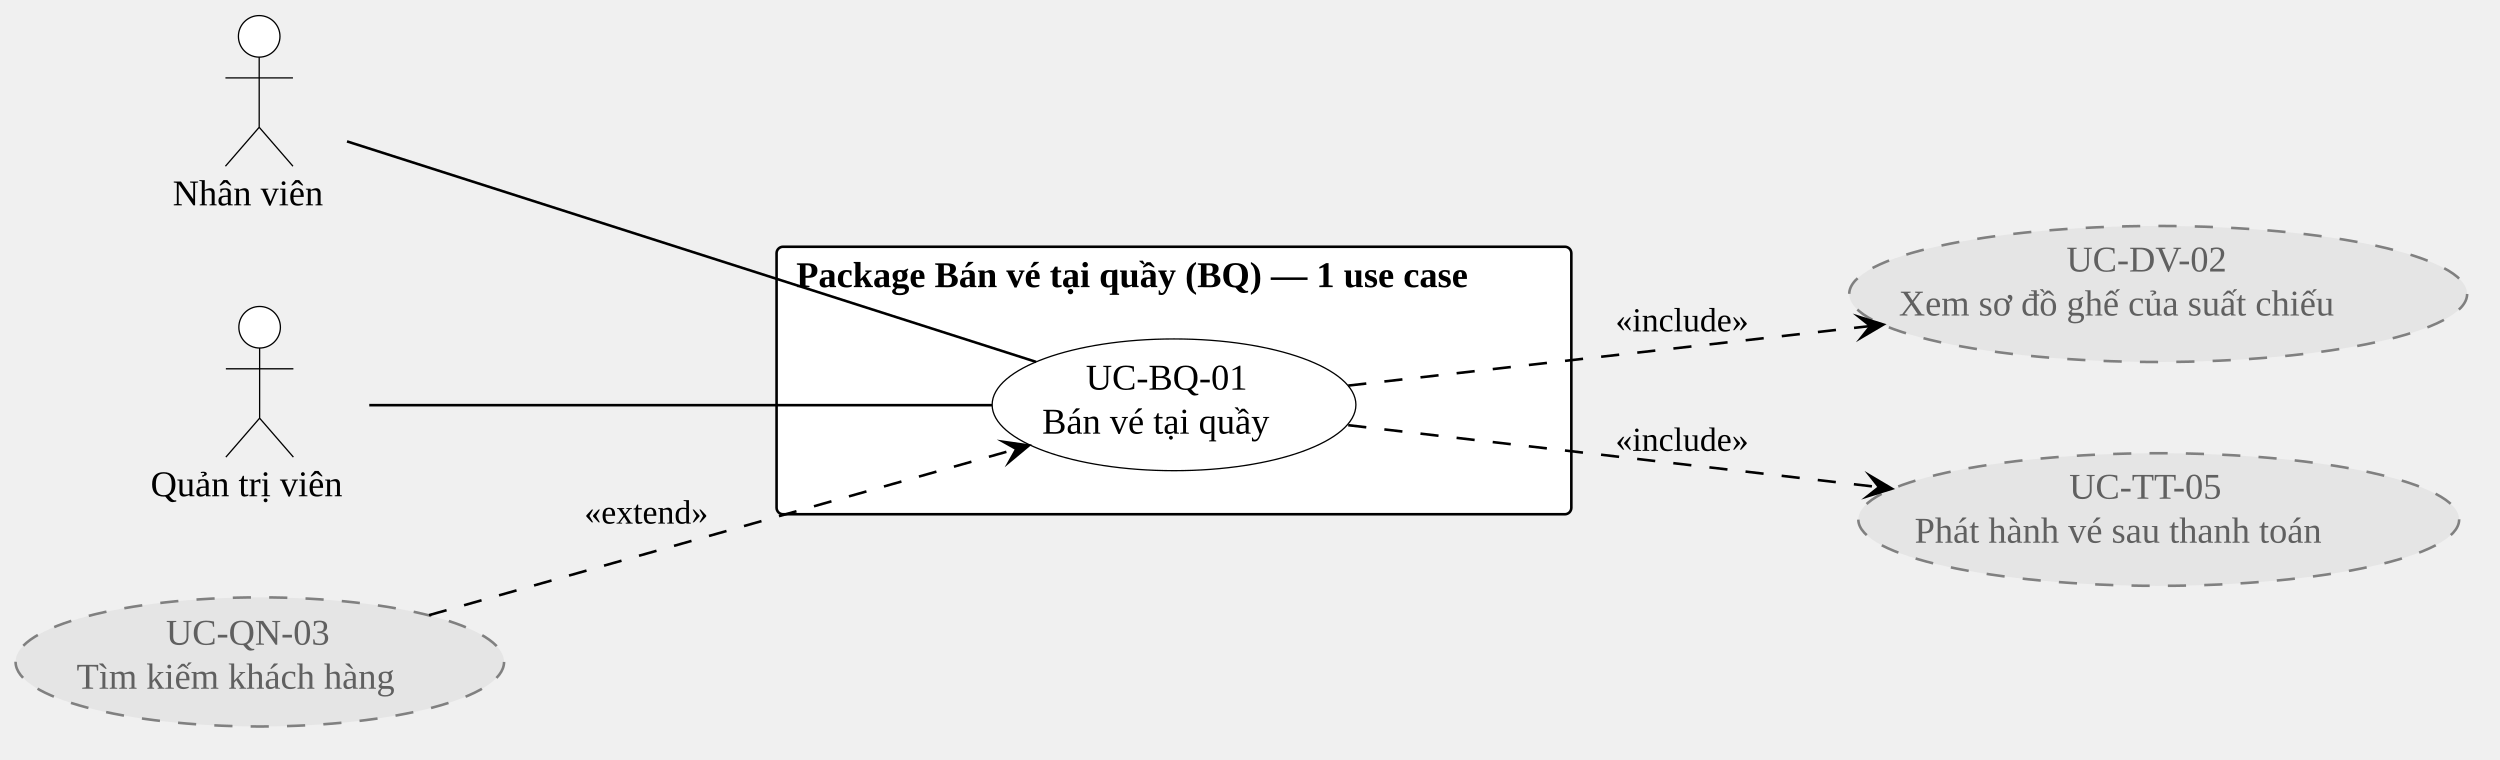
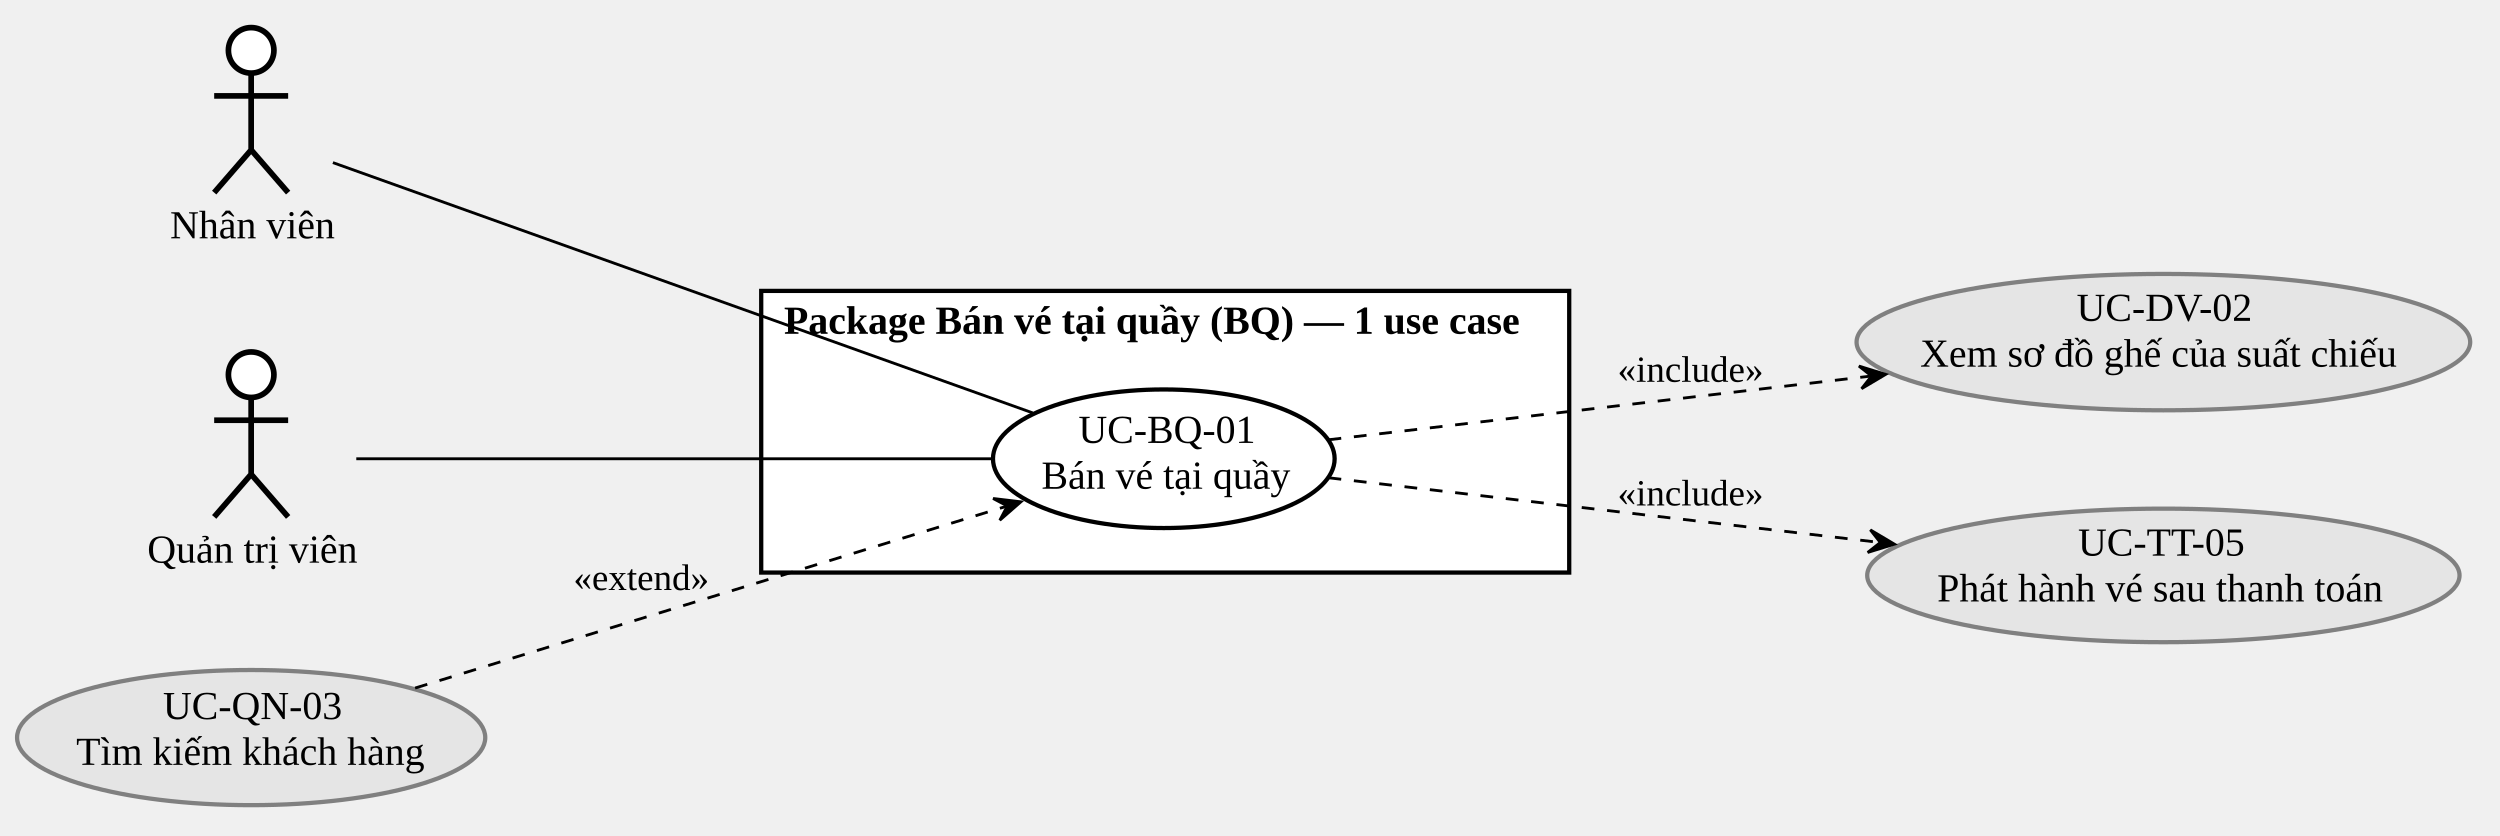
- <svg xmlns="http://www.w3.org/2000/svg" version="1.1" data-diagram-type="DESCRIPTION" style="width:1504px;height:457px;background:#FFFFFF;" width="1504.688px" height="457.813px" viewBox="0 0 1504 457" zoomAndPan="magnify" preserveAspectRatio="none" contentStyleType="text/css">
+ <svg xmlns="http://www.w3.org/2000/svg" contentScriptType="application/ecmascript" contentStyleType="text/css" height="459.375px" preserveAspectRatio="none" style="width:1373px;height:459px;" version="1.1" viewBox="0 0 1373 459" width="1373.438px" zoomAndPan="magnify">
  <defs />
-   <g font-family="sans-serif" lengthAdjust="spacing">
-     <g class="cluster" data-qualified-name="PK" id="ent0003" data-source-line="16">
-       <rect x="467.188" y="148.438" width="478.125" height="160.938" fill="#FFF" style="stroke:#000;stroke-width:1.563;" rx="3.906" ry="3.906" />
-       <text x="479.008" y="172.754" fill="#000" font-size="21.875" textLength="454.483" font-weight="700" font-family="'Times New Roman'">Package Bán vé tại quầy (BQ) — 1 use case</text>
-     </g>
-     <g class="entity" data-qualified-name="PK.UC_BQ_01" id="ent0004" data-source-line="17">
-       <ellipse cx="706.294" cy="243.535" rx="109.419" ry="39.629" fill="#FFF" style="stroke:#000;stroke-width:0.781;" />
-       <text x="653.235" y="234.409" fill="#000" font-size="21.875" textLength="106.117" font-family="'Times New Roman'">UC-BQ-01</text>
-       <text x="626.96" y="260.877" fill="#000" font-size="21.875" textLength="158.669" font-family="'Times New Roman'">Bán vé tại quầy</text>
-     </g>
-     <g class="entity" data-qualified-name="A_NV" id="ent0001" data-source-line="14">
-       <ellipse cx="155.929" cy="21.875" rx="12.5" ry="12.5" fill="#FFF" style="stroke:#000;stroke-width:0.781;" />
-       <path d="M155.929,34.375 L155.929,76.563 M135.616,46.875 L176.241,46.875 M155.929,76.563 L135.616,100 M155.929,76.563 L176.241,100" style="stroke:#000;stroke-width:0.781;" fill="none" />
-       <text x="103.906" y="123.535" fill="#000" font-size="21.875" textLength="104.045" font-family="'Times New Roman'">Nhân viên</text>
-     </g>
-     <g class="entity" data-qualified-name="A_QTV" id="ent0002" data-source-line="15">
-       <ellipse cx="156.191" cy="196.875" rx="12.5" ry="12.5" fill="#FFF" style="stroke:#000;stroke-width:0.781;" />
-       <path d="M156.191,209.375 L156.191,251.563 M135.879,221.875 L176.504,221.875 M156.191,251.563 L135.879,275 M156.191,251.563 L176.504,275" style="stroke:#000;stroke-width:0.781;" fill="none" />
-       <text x="90.625" y="298.535" fill="#000" font-size="21.875" textLength="131.133" font-family="'Times New Roman'">Quản trị viên</text>
-     </g>
-     <g class="entity" data-qualified-name="UC_DV_02" id="ent0005" data-source-line="19">
-       <ellipse cx="1298.363" cy="176.86" rx="185.863" ry="40.923" fill="#E5E5E5" style="stroke:#808080;stroke-width:1.563;stroke-dasharray:10.938,10.938;" />
-       <text x="1243.162" y="163.347" fill="#606060" font-size="21.875" textLength="110.4" font-family="'Times New Roman'">UC-DV-02</text>
-       <text x="1142.354" y="189.815" fill="#606060" font-size="21.875" textLength="312.018" font-family="'Times New Roman'">Xem sơ đồ ghế của suất chiếu</text>
-     </g>
-     <g class="entity" data-qualified-name="UC_TT_05" id="ent0006" data-source-line="20">
-       <ellipse cx="1298.698" cy="312.552" rx="180.729" ry="39.896" fill="#E5E5E5" style="stroke:#808080;stroke-width:1.563;stroke-dasharray:10.938,10.938;" />
-       <text x="1244.838" y="300.031" fill="#606060" font-size="21.875" textLength="107.719" font-family="'Times New Roman'">UC-TT-05</text>
-       <text x="1151.843" y="326.499" fill="#606060" font-size="21.875" textLength="293.71" font-family="'Times New Roman'">Phát hành vé sau thanh toán</text>
-     </g>
-     <g class="entity" data-qualified-name="UC_QN_03" id="ent0007" data-source-line="21">
-       <ellipse cx="156.31" cy="398.217" rx="146.935" ry="38.842" fill="#E5E5E5" style="stroke:#808080;stroke-width:1.563;stroke-dasharray:10.938,10.938;" />
-       <text x="99.86" y="387.866" fill="#606060" font-size="21.875" textLength="112.9" font-family="'Times New Roman'">UC-QN-03</text>
-       <text x="46.075" y="414.334" fill="#606060" font-size="21.875" textLength="220.47" font-family="'Times New Roman'">Tìm kiếm khách hàng</text>
-     </g>
-     <g class="link" data-entity-1="ent0001" data-entity-2="ent0004" id="lnk8" data-source-line="22" data-link-type="association">
-       <path d="M208.766,85.063 C303.828,115.469 508.906,181.094 623.328,217.719" style="stroke:#000;stroke-width:1.563;" fill="none" id="A_NV-UC_BQ_01" />
-     </g>
-     <g class="link" data-entity-1="ent0002" data-entity-2="ent0004" id="lnk9" data-source-line="23" data-link-type="association">
-       <path d="M222.156,243.75 C314.344,243.75 485.172,243.75 596.875,243.75" style="stroke:#000;stroke-width:1.563;" fill="none" id="A_QTV-UC_BQ_01" />
-     </g>
-     <g class="link" data-entity-1="ent0004" data-entity-2="ent0005" id="lnk10" data-source-line="24" data-link-type="dependency">
-       <path d="M811.094,231.969 C900.016,221.828 1022.16,207.901 1125.269,196.136" style="stroke:#000;stroke-width:1.563;stroke-dasharray:10.938,10.938;" fill="none" id="UC_BQ_01-to-UC_DV_02" />
-       <polygon points="1133.031,195.25,1118.351,190.635,1125.269,196.136,1119.768,203.054,1133.031,195.25" fill="#000" style="stroke:#000;stroke-width:1.563;stroke-linejoin:miter;stroke-miterlimit:10;" />
-       <text x="971.875" y="199.365" fill="#000" font-size="20.313" textLength="93.4" font-family="'Times New Roman'">«include»</text>
-     </g>
-     <g class="link" data-entity-1="ent0004" data-entity-2="ent0006" id="lnk11" data-source-line="25" data-link-type="dependency">
-       <path d="M811.094,255.797 C901.5,266.359 1026.506,280.937 1130.412,293.078" style="stroke:#000;stroke-width:1.563;stroke-dasharray:10.938,10.938;" fill="none" id="UC_BQ_01-to-UC_TT_05" />
-       <polygon points="1138.172,293.984,1124.93,286.145,1130.412,293.078,1123.479,298.56,1138.172,293.984" fill="#000" style="stroke:#000;stroke-width:1.563;stroke-linejoin:miter;stroke-miterlimit:10;" />
-       <text x="971.875" y="271.24" fill="#000" font-size="20.313" textLength="93.4" font-family="'Times New Roman'">«include»</text>
-     </g>
-     <g class="link" data-entity-1="ent0007" data-entity-2="ent0004" id="lnk12" data-source-line="26" data-link-type="dependency">
-       <path d="M258.125,370.063 C361.578,340.797 513.67,297.783 611.436,270.127" style="stroke:#000;stroke-width:1.563;stroke-dasharray:10.938,10.938;" fill="none" id="UC_QN_03-to-UC_BQ_01" />
-       <polygon points="618.953,268,603.72,265.814,611.436,270.127,607.123,277.842,618.953,268" fill="#000" style="stroke:#000;stroke-width:1.563;stroke-linejoin:miter;stroke-miterlimit:10;" />
-       <text x="351.563" y="314.99" fill="#000" font-size="20.313" textLength="89.522" font-family="'Times New Roman'">«extend»</text>
-     </g>
+   <g>
+     <rect fill="#FFFFFF" height="154.688" style="stroke: #000000; stroke-width: 2.344;" width="443.75" x="418.062" y="159.766" />
+     <text fill="#000000" font-family="Times New Roman" font-size="21.875" font-weight="bold" lengthAdjust="spacingAndGlyphs" textLength="418.75" x="430.562" y="183.313">Package Bán vé tại quầy (BQ) — 1 use case</text>
+     <ellipse cx="639.162" cy="251.947" fill="#FFFFFF" rx="93.818" ry="38.057" style="stroke: #000000; stroke-width: 2.344;" />
+     <text fill="#000000" font-family="Times New Roman" font-size="21.875" lengthAdjust="spacingAndGlyphs" textLength="93.75" x="592.287" y="243.251">UC-BQ-01</text>
+     <text fill="#000000" font-family="Times New Roman" font-size="21.875" lengthAdjust="spacingAndGlyphs" textLength="134.375" x="571.974" y="268.405">Bán vé tại quầy</text>
+     <ellipse cx="137.938" cy="27.656" fill="#FFFFFF" rx="12.5" ry="12.5" style="stroke: #000000; stroke-width: 3.125;" />
+     <path d="M137.938,40.156 L137.938,82.344 M117.625,52.656 L158.25,52.656 M137.938,82.344 L117.625,105.781 M137.938,82.344 L158.25,105.781 " fill="none" style="stroke: #000000; stroke-width: 3.125;" />
+     <text fill="#000000" font-family="Times New Roman" font-size="21.875" lengthAdjust="spacingAndGlyphs" textLength="89.062" x="93.406" y="130.891">Nhân viên</text>
+     <ellipse cx="137.938" cy="205.781" fill="#FFFFFF" rx="12.5" ry="12.5" style="stroke: #000000; stroke-width: 3.125;" />
+     <path d="M137.938,218.281 L137.938,260.469 M117.625,230.781 L158.25,230.781 M137.938,260.469 L117.625,283.906 M137.938,260.469 L158.25,283.906 " fill="none" style="stroke: #000000; stroke-width: 3.125;" />
+     <text fill="#000000" font-family="Times New Roman" font-size="21.875" lengthAdjust="spacingAndGlyphs" textLength="114.062" x="80.906" y="309.016">Quản trị viên</text>
+     <ellipse cx="1188.13" cy="187.888" fill="#E5E5E5" rx="168.505" ry="37.451" style="stroke: #808080; stroke-width: 2.344;" />
+     <text fill="#000000" font-family="Times New Roman" font-size="21.875" lengthAdjust="spacingAndGlyphs" textLength="95.312" x="1140.473" y="176.227">UC-DV-02</text>
+     <text fill="#000000" font-family="Times New Roman" font-size="21.875" lengthAdjust="spacingAndGlyphs" textLength="267.188" x="1054.536" y="201.381">Xem sơ đồ ghế của suất chiếu</text>
+     <ellipse cx="1188.123" cy="316.019" fill="#E5E5E5" rx="162.654" ry="36.675" style="stroke: #808080; stroke-width: 2.344;" />
+     <text fill="#000000" font-family="Times New Roman" font-size="21.875" lengthAdjust="spacingAndGlyphs" textLength="93.75" x="1141.248" y="305.157">UC-TT-05</text>
+     <text fill="#000000" font-family="Times New Roman" font-size="21.875" lengthAdjust="spacingAndGlyphs" textLength="248.438" x="1063.904" y="330.312">Phát hành vé sau thanh toán</text>
+     <ellipse cx="137.938" cy="405.083" fill="#E5E5E5" rx="128.563" ry="37.114" style="stroke: #808080; stroke-width: 2.344;" />
+     <text fill="#000000" font-family="Times New Roman" font-size="21.875" lengthAdjust="spacingAndGlyphs" textLength="96.875" x="89.501" y="394.923">UC-QN-03</text>
+     <text fill="#000000" font-family="Times New Roman" font-size="21.875" lengthAdjust="spacingAndGlyphs" textLength="192.188" x="41.845" y="420.077">Tìm kiếm khách hàng</text>
+     <path d="M182.828,89.312 C268.984,120.125 462.484,189.328 567.156,226.766 " fill="none" id="A_NV-UC_BQ_01" style="stroke: #000000; stroke-width: 1.562;" />
+     <path d="M195.672,251.953 C280.516,251.953 442.328,251.953 544.844,251.953 " fill="none" id="A_QTV-UC_BQ_01" style="stroke: #000000; stroke-width: 1.562;" />
+     <path d="M729.641,241.516 C810.25,232.047 930.938,217.891 1028.047,206.484 " fill="none" id="UC_BQ_01-UC_DV_02" style="stroke: #000000; stroke-width: 1.562; stroke-dasharray: 7.0,7.0;" />
+     <polygon fill="#000000" points="1035.609,205.609,1020.912,201.048,1027.851,206.524,1022.375,213.462,1035.609,205.609" style="stroke: #000000; stroke-width: 1.562;" />
+     <text fill="#000000" font-family="Times New Roman" font-size="20.312" lengthAdjust="spacingAndGlyphs" textLength="82.812" x="888.375" y="209.698">«include»</text>
+     <path d="M729.641,262.391 C811.562,272 934.891,286.469 1032.781,297.969 " fill="none" id="UC_BQ_01-UC_TT_05" style="stroke: #000000; stroke-width: 1.562; stroke-dasharray: 7.0,7.0;" />
+     <polygon fill="#000000" points="1040.422,298.859,1027.19,291.002,1032.663,297.943,1025.723,303.416,1040.422,298.859" style="stroke: #000000; stroke-width: 1.562;" />
+     <text fill="#000000" font-family="Times New Roman" font-size="20.312" lengthAdjust="spacingAndGlyphs" textLength="82.812" x="888.375" y="277.589">«include»</text>
+     <path d="M227.969,377.875 C319.953,349.594 462.875,305.656 553.281,277.875 " fill="none" id="UC_QN_03-UC_BQ_01" style="stroke: #000000; stroke-width: 1.562; stroke-dasharray: 7.0,7.0;" />
+     <polygon fill="#000000" points="560.688,275.594,545.408,273.765,553.222,277.896,549.091,285.71,560.688,275.594" style="stroke: #000000; stroke-width: 1.562;" />
+     <text fill="#000000" font-family="Times New Roman" font-size="20.312" lengthAdjust="spacingAndGlyphs" textLength="76.562" x="314.938" y="324.042">«extend»</text>
  </g>
</svg>
